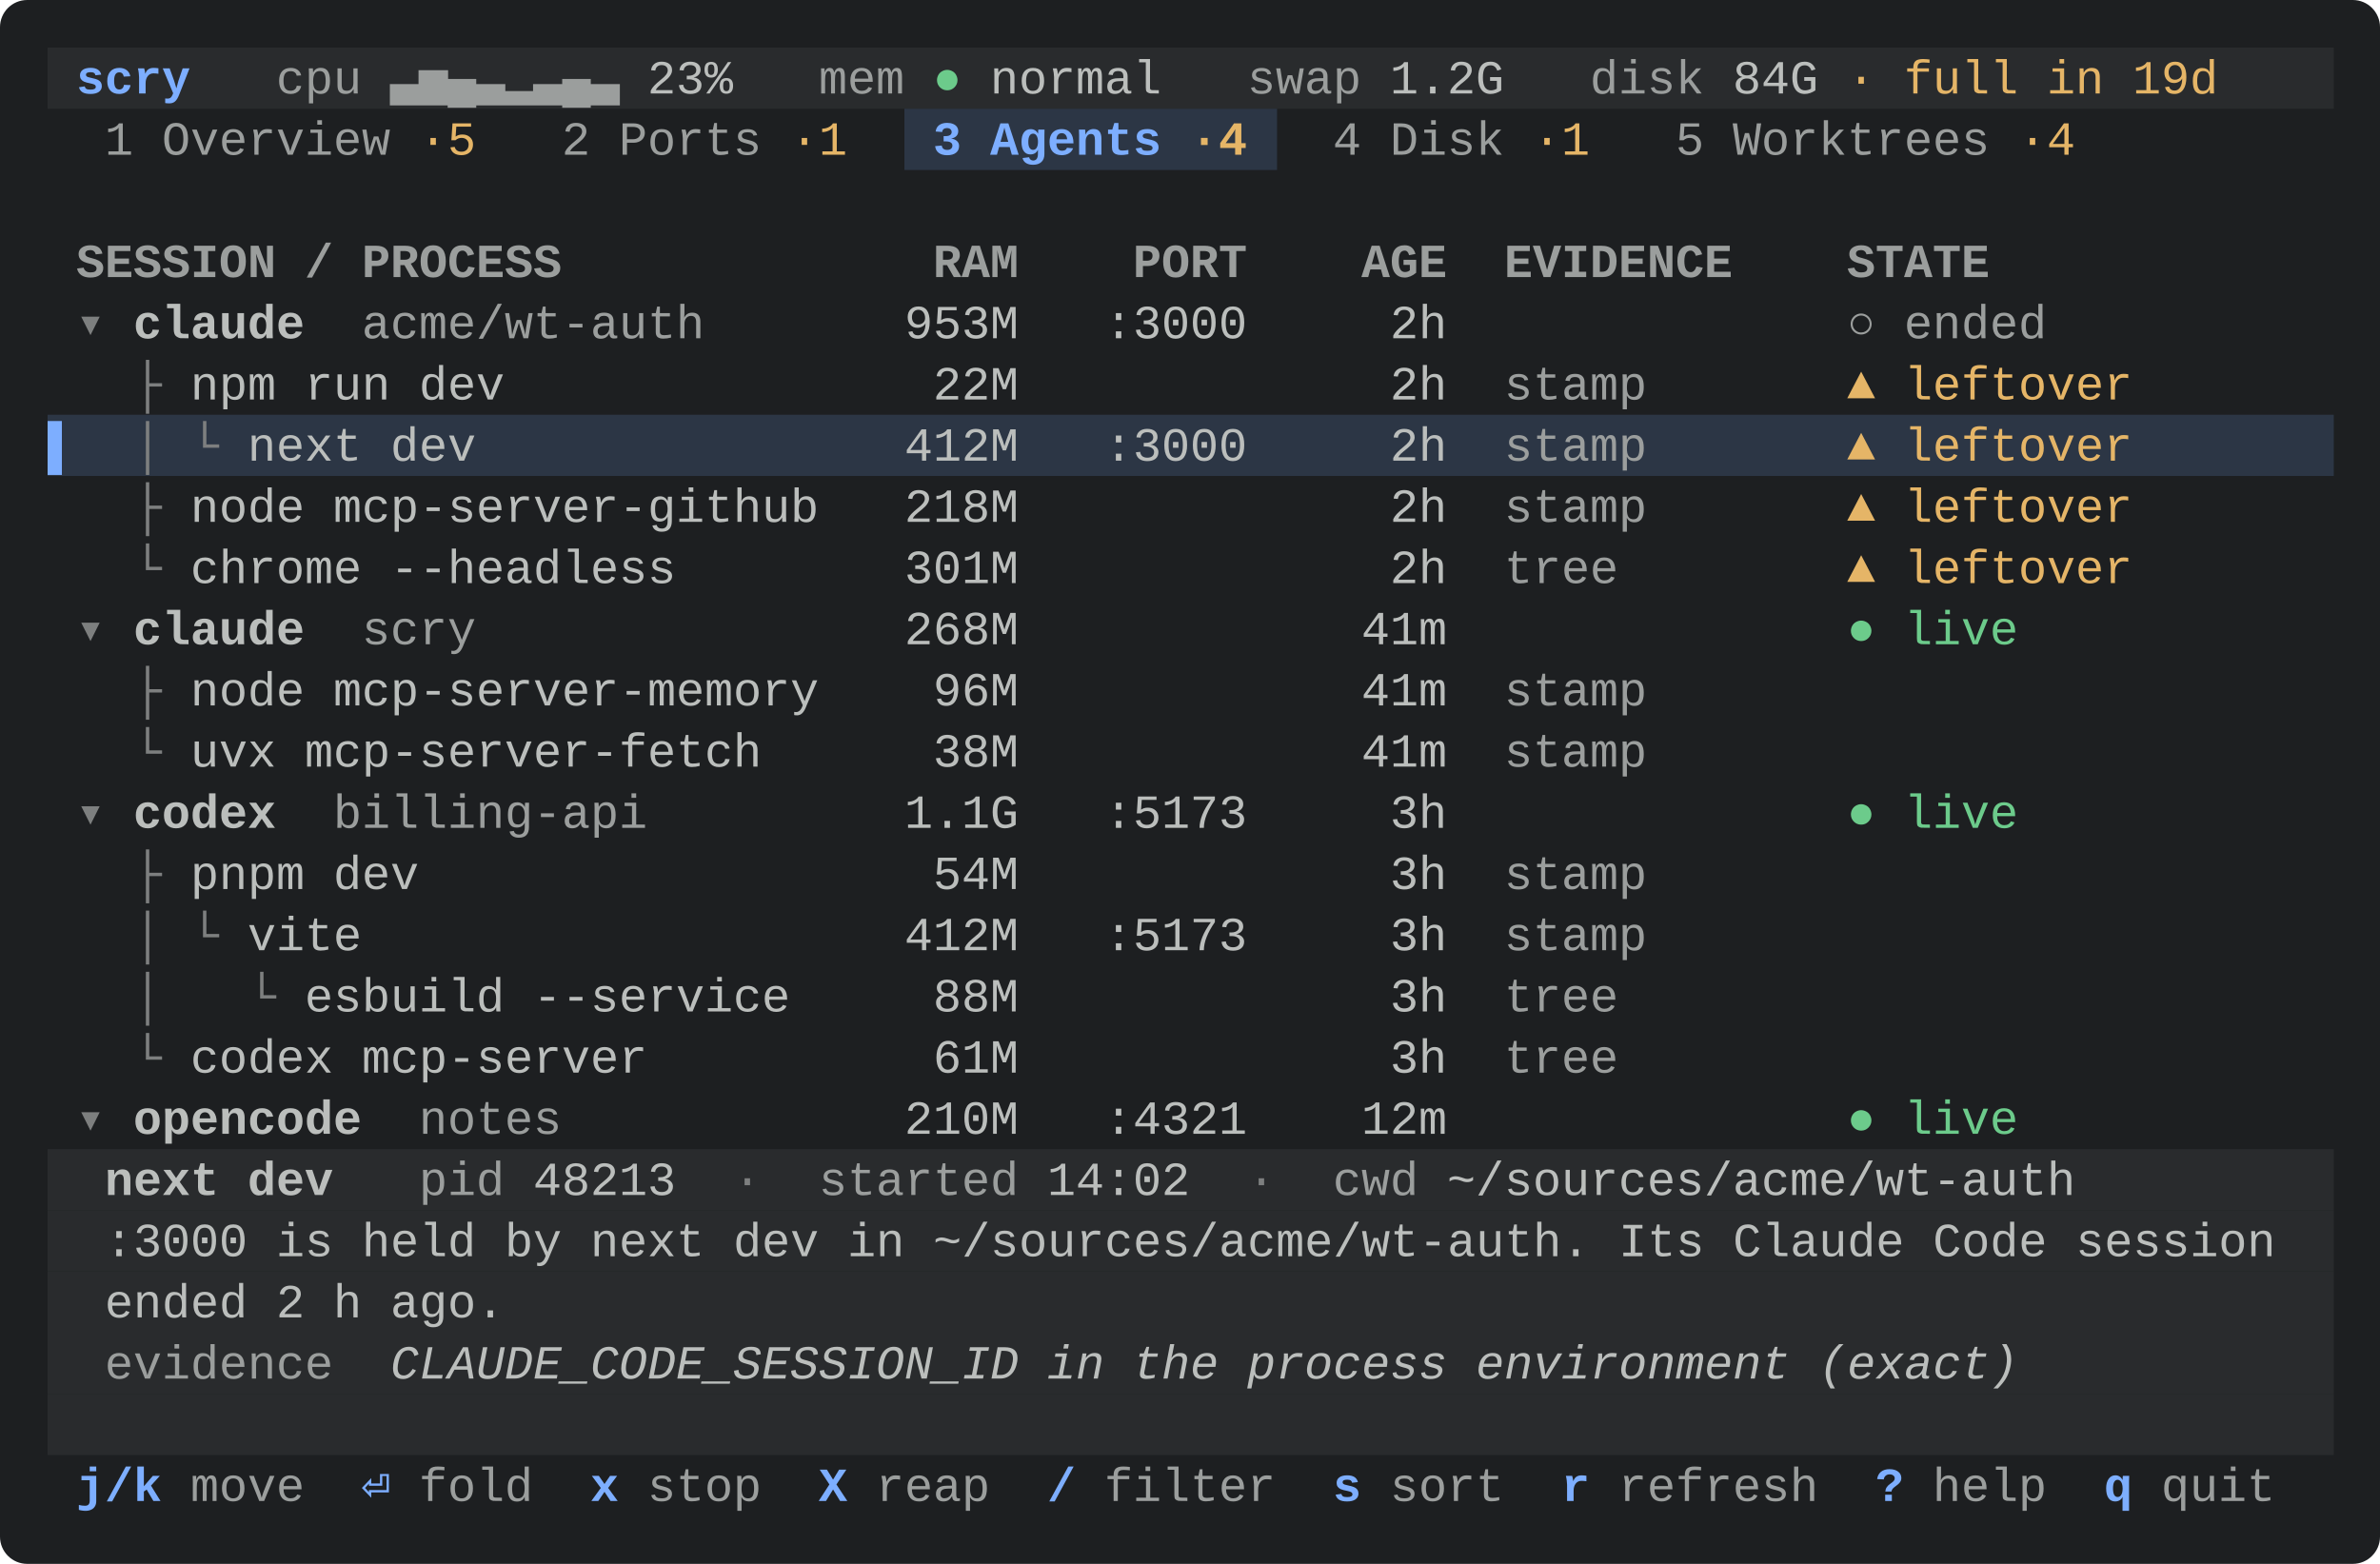
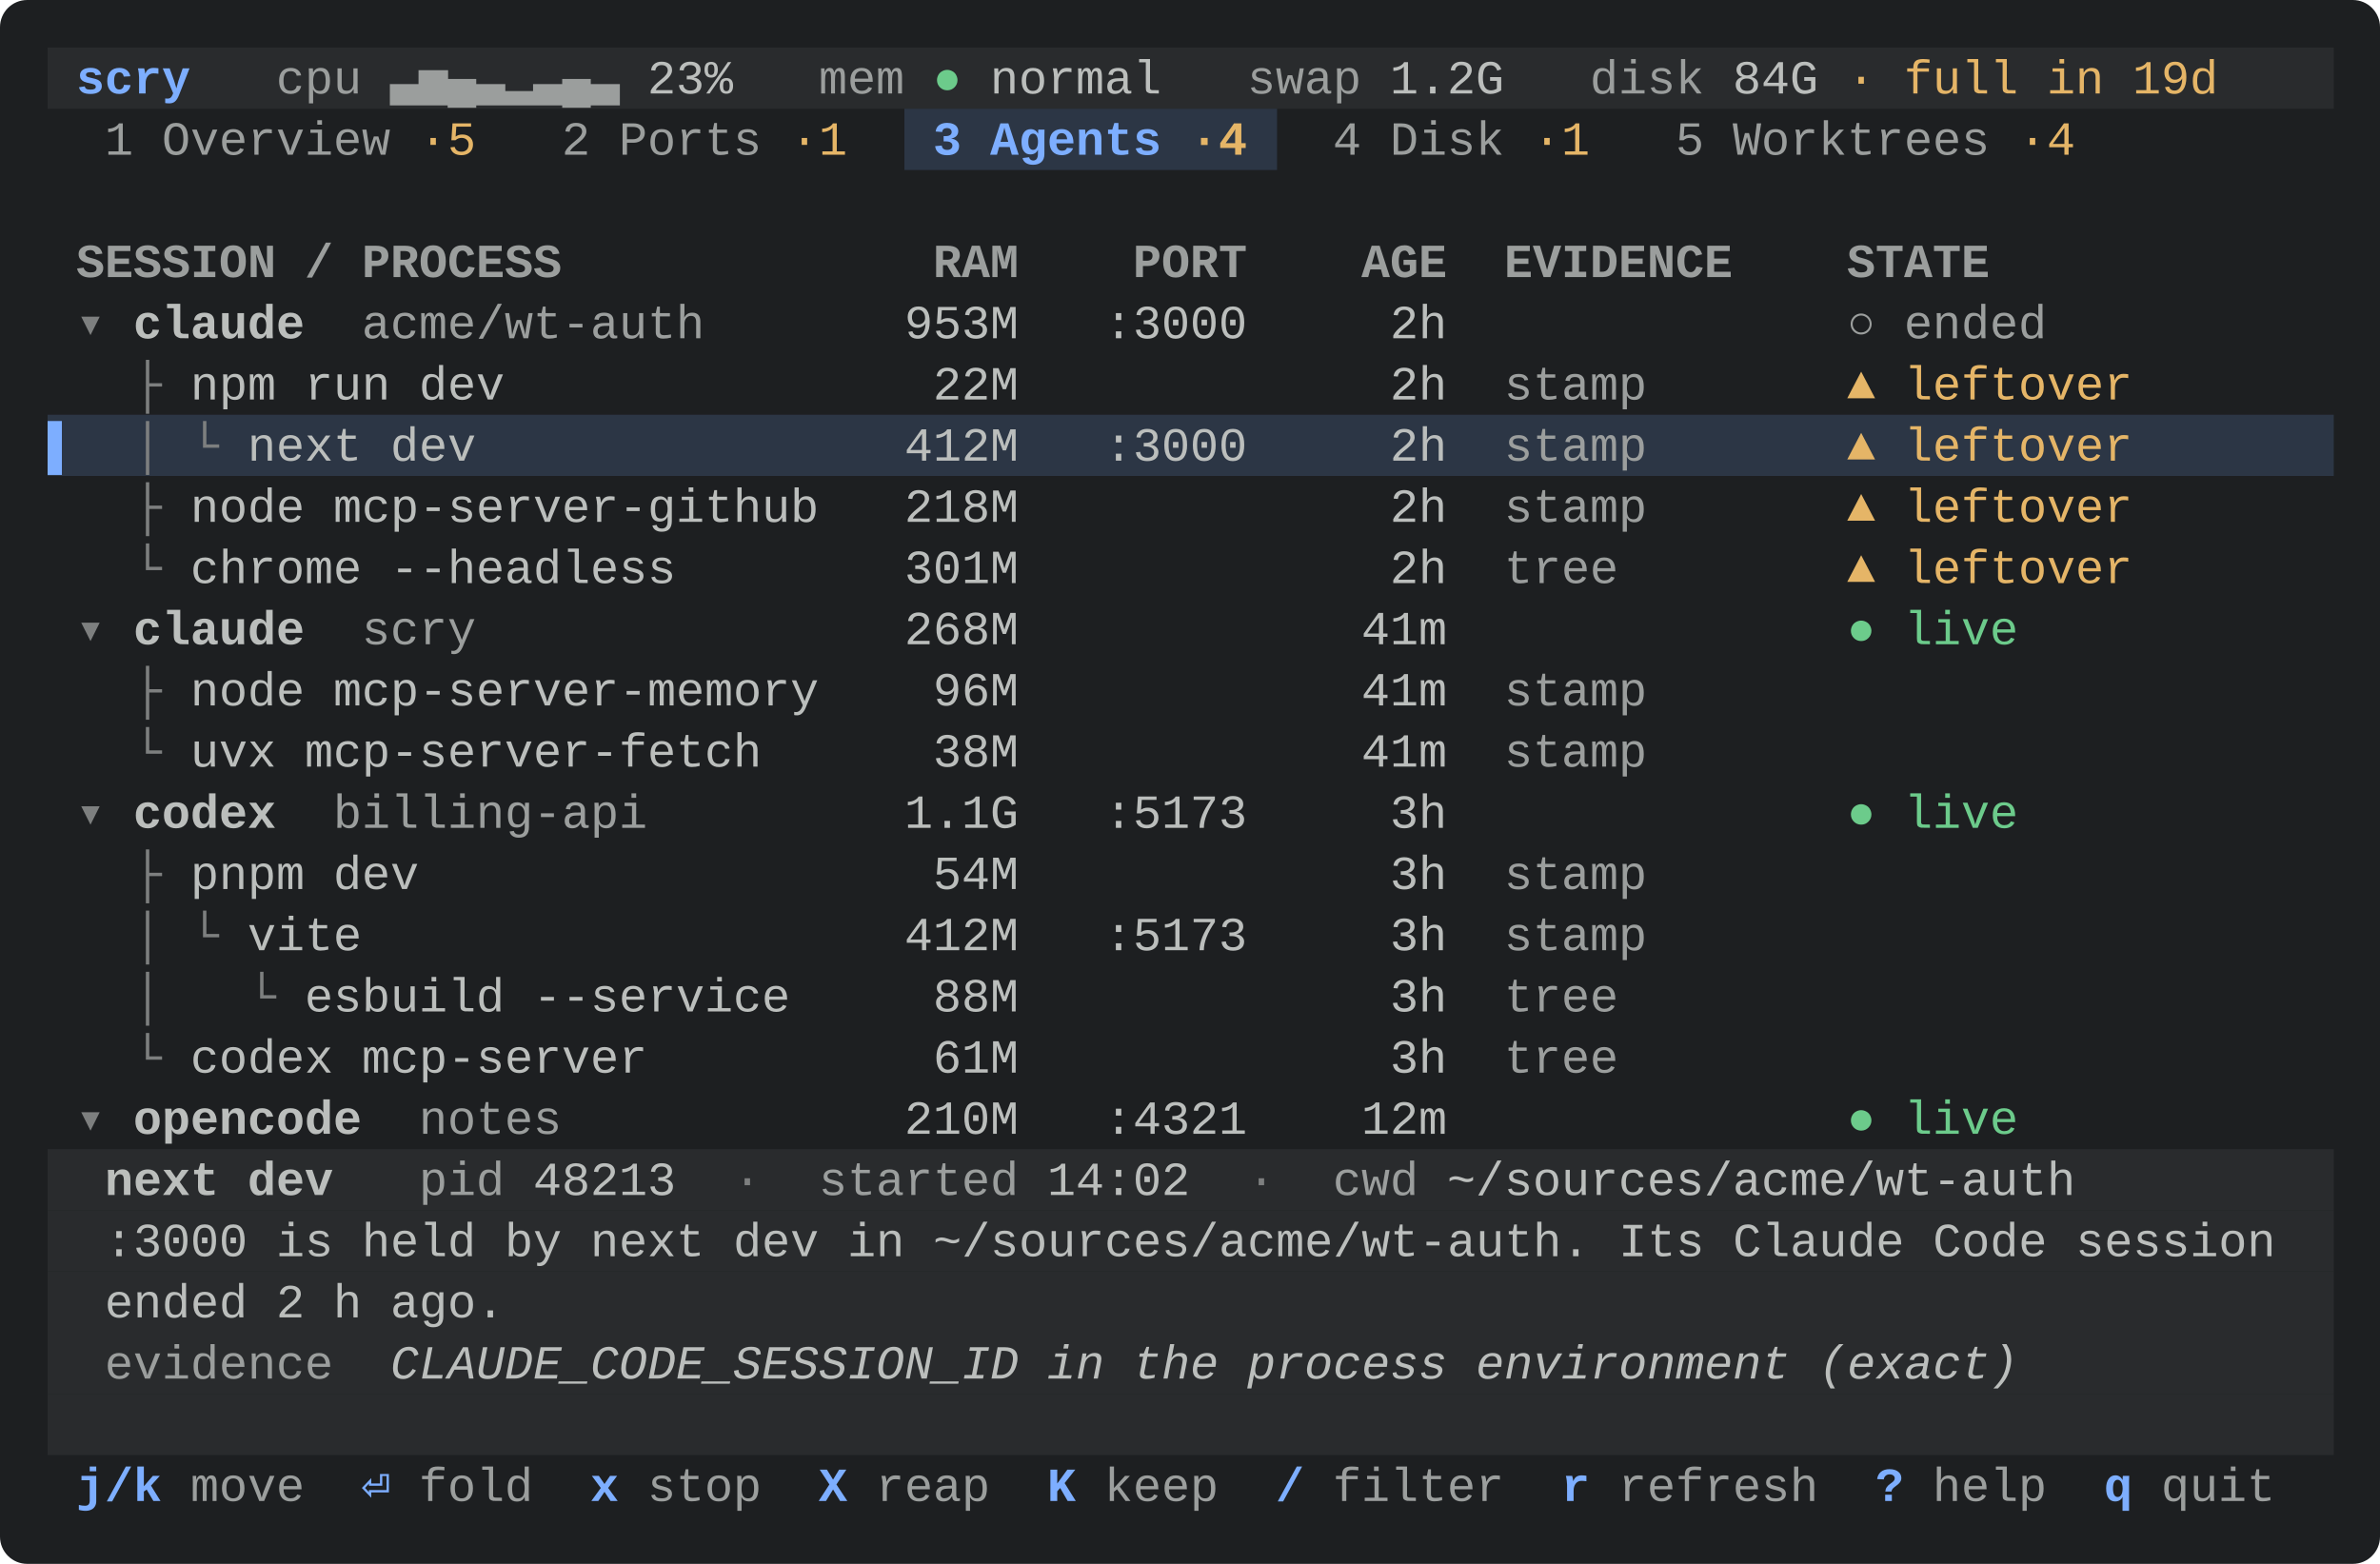
<svg xmlns="http://www.w3.org/2000/svg" width="700" height="460" viewBox="0 0 700 460">
  <style>text{font-family:ui-monospace,SFMono-Regular,"SF Mono",Menlo,Consolas,"Liberation Mono","DejaVu Sans Mono",monospace;font-size:14px;white-space:pre}</style>
  <rect width="700" height="460" rx="8" fill="#1d1f21" />
  <g transform="translate(14 14)">
    <rect x="0.0" y="0" width="672.4" height="18" fill="#292b2d" />
    <text x="8.4" y="13.5" fill="#7daeff" textLength="33.6" lengthAdjust="spacingAndGlyphs" xml:space="preserve" font-weight="700">scry</text>
    <text x="67.2" y="13.5" fill="#9b9e9d" textLength="100.8" lengthAdjust="spacingAndGlyphs" xml:space="preserve">cpu ▃▅▄▃▂▃▄▃</text>
    <text x="176.4" y="13.5" fill="#bbbebc" textLength="25.2" lengthAdjust="spacingAndGlyphs" xml:space="preserve">23%</text>
    <text x="226.8" y="13.5" fill="#9b9e9d" textLength="25.2" lengthAdjust="spacingAndGlyphs" xml:space="preserve">mem</text>
    <text x="260.4" y="13.5" fill="#6ccb8b" textLength="8.4" lengthAdjust="spacingAndGlyphs" xml:space="preserve">●</text>
    <text x="277.2" y="13.5" fill="#bbbebc" textLength="50.4" lengthAdjust="spacingAndGlyphs" xml:space="preserve">normal</text>
    <text x="352.8" y="13.5" fill="#9b9e9d" textLength="33.6" lengthAdjust="spacingAndGlyphs" xml:space="preserve">swap</text>
    <text x="394.8" y="13.5" fill="#bbbebc" textLength="33.6" lengthAdjust="spacingAndGlyphs" xml:space="preserve">1.2G</text>
    <text x="453.6" y="13.5" fill="#9b9e9d" textLength="33.6" lengthAdjust="spacingAndGlyphs" xml:space="preserve">disk</text>
    <text x="495.6" y="13.5" fill="#bbbebc" textLength="25.2" lengthAdjust="spacingAndGlyphs" xml:space="preserve">84G</text>
    <text x="529.2" y="13.5" fill="#e5b567" textLength="109.2" lengthAdjust="spacingAndGlyphs" xml:space="preserve">· full in 19d</text>
    <rect x="252.0" y="18" width="109.6" height="18" fill="#2c3645" />
    <text x="16.8" y="31.5" fill="#9b9e9d" textLength="84.0" lengthAdjust="spacingAndGlyphs" xml:space="preserve">1 Overview</text>
    <text x="109.2" y="31.5" fill="#e5b567" textLength="16.8" lengthAdjust="spacingAndGlyphs" xml:space="preserve">·5</text>
    <text x="151.2" y="31.5" fill="#9b9e9d" textLength="58.8" lengthAdjust="spacingAndGlyphs" xml:space="preserve">2 Ports</text>
    <text x="218.4" y="31.5" fill="#e5b567" textLength="16.8" lengthAdjust="spacingAndGlyphs" xml:space="preserve">·1</text>
    <text x="260.4" y="31.5" fill="#7daeff" textLength="67.2" lengthAdjust="spacingAndGlyphs" xml:space="preserve" font-weight="700">3 Agents</text>
    <text x="336.0" y="31.5" fill="#e5b567" textLength="16.8" lengthAdjust="spacingAndGlyphs" xml:space="preserve" font-weight="700">·4</text>
    <text x="378.0" y="31.5" fill="#9b9e9d" textLength="50.4" lengthAdjust="spacingAndGlyphs" xml:space="preserve">4 Disk</text>
    <text x="436.8" y="31.5" fill="#e5b567" textLength="16.8" lengthAdjust="spacingAndGlyphs" xml:space="preserve">·1</text>
    <text x="478.8" y="31.5" fill="#9b9e9d" textLength="92.4" lengthAdjust="spacingAndGlyphs" xml:space="preserve">5 Worktrees</text>
    <text x="579.6" y="31.5" fill="#e5b567" textLength="16.8" lengthAdjust="spacingAndGlyphs" xml:space="preserve">·4</text>
    <text x="8.4" y="67.5" fill="#9b9e9d" textLength="142.8" lengthAdjust="spacingAndGlyphs" xml:space="preserve" font-weight="700">SESSION / PROCESS</text>
    <text x="260.4" y="67.5" fill="#9b9e9d" textLength="25.2" lengthAdjust="spacingAndGlyphs" xml:space="preserve" font-weight="700">RAM</text>
    <text x="319.2" y="67.5" fill="#9b9e9d" textLength="33.6" lengthAdjust="spacingAndGlyphs" xml:space="preserve" font-weight="700">PORT</text>
    <text x="386.4" y="67.5" fill="#9b9e9d" textLength="25.2" lengthAdjust="spacingAndGlyphs" xml:space="preserve" font-weight="700">AGE</text>
    <text x="428.4" y="67.5" fill="#9b9e9d" textLength="67.2" lengthAdjust="spacingAndGlyphs" xml:space="preserve" font-weight="700">EVIDENCE</text>
    <text x="529.2" y="67.5" fill="#9b9e9d" textLength="42.0" lengthAdjust="spacingAndGlyphs" xml:space="preserve" font-weight="700">STATE</text>
    <text x="8.4" y="85.5" fill="#7d7f7f" textLength="8.4" lengthAdjust="spacingAndGlyphs" xml:space="preserve">▾</text>
    <text x="25.2" y="85.5" fill="#bbbebc" textLength="50.4" lengthAdjust="spacingAndGlyphs" xml:space="preserve" font-weight="700">claude</text>
    <text x="92.4" y="85.5" fill="#9b9e9d" textLength="100.8" lengthAdjust="spacingAndGlyphs" xml:space="preserve">acme/wt-auth</text>
    <text x="252.0" y="85.5" fill="#bbbebc" textLength="33.6" lengthAdjust="spacingAndGlyphs" xml:space="preserve">953M</text>
    <text x="310.8" y="85.5" fill="#bbbebc" textLength="42.0" lengthAdjust="spacingAndGlyphs" xml:space="preserve">:3000</text>
    <text x="394.8" y="85.5" fill="#bbbebc" textLength="16.8" lengthAdjust="spacingAndGlyphs" xml:space="preserve">2h</text>
    <text x="529.2" y="85.5" fill="#9b9e9d" textLength="58.8" lengthAdjust="spacingAndGlyphs" xml:space="preserve">○ ended</text>
    <text x="25.2" y="103.5" fill="#7d7f7f" textLength="8.4" lengthAdjust="spacingAndGlyphs" xml:space="preserve">├</text>
    <text x="42.0" y="103.5" fill="#bbbebc" textLength="92.4" lengthAdjust="spacingAndGlyphs" xml:space="preserve">npm run dev</text>
    <text x="260.4" y="103.5" fill="#bbbebc" textLength="25.2" lengthAdjust="spacingAndGlyphs" xml:space="preserve">22M</text>
    <text x="394.8" y="103.5" fill="#bbbebc" textLength="16.8" lengthAdjust="spacingAndGlyphs" xml:space="preserve">2h</text>
    <text x="428.4" y="103.5" fill="#9b9e9d" textLength="42.0" lengthAdjust="spacingAndGlyphs" xml:space="preserve">stamp</text>
    <text x="529.2" y="103.5" fill="#e5b567" textLength="84.0" lengthAdjust="spacingAndGlyphs" xml:space="preserve">▲ leftover</text>
    <rect x="0.0" y="108" width="672.4" height="18" fill="#2c3645" />
    <text x="0.0" y="121.5" fill="#7daeff" textLength="8.4" lengthAdjust="spacingAndGlyphs" xml:space="preserve">▌</text>
    <text x="25.2" y="121.5" fill="#7d7f7f" textLength="25.2" lengthAdjust="spacingAndGlyphs" xml:space="preserve">│ └</text>
    <text x="58.8" y="121.5" fill="#bbbebc" textLength="67.2" lengthAdjust="spacingAndGlyphs" xml:space="preserve">next dev</text>
    <text x="252.0" y="121.5" fill="#bbbebc" textLength="33.6" lengthAdjust="spacingAndGlyphs" xml:space="preserve">412M</text>
    <text x="310.8" y="121.5" fill="#bbbebc" textLength="42.0" lengthAdjust="spacingAndGlyphs" xml:space="preserve">:3000</text>
    <text x="394.8" y="121.5" fill="#bbbebc" textLength="16.8" lengthAdjust="spacingAndGlyphs" xml:space="preserve">2h</text>
    <text x="428.4" y="121.5" fill="#9b9e9d" textLength="42.0" lengthAdjust="spacingAndGlyphs" xml:space="preserve">stamp</text>
    <text x="529.2" y="121.5" fill="#e5b567" textLength="84.0" lengthAdjust="spacingAndGlyphs" xml:space="preserve">▲ leftover</text>
    <text x="25.2" y="139.5" fill="#7d7f7f" textLength="8.4" lengthAdjust="spacingAndGlyphs" xml:space="preserve">├</text>
    <text x="42.0" y="139.5" fill="#bbbebc" textLength="184.8" lengthAdjust="spacingAndGlyphs" xml:space="preserve">node mcp-server-github</text>
    <text x="252.0" y="139.5" fill="#bbbebc" textLength="33.6" lengthAdjust="spacingAndGlyphs" xml:space="preserve">218M</text>
    <text x="394.8" y="139.5" fill="#bbbebc" textLength="16.8" lengthAdjust="spacingAndGlyphs" xml:space="preserve">2h</text>
    <text x="428.4" y="139.5" fill="#9b9e9d" textLength="42.0" lengthAdjust="spacingAndGlyphs" xml:space="preserve">stamp</text>
    <text x="529.2" y="139.5" fill="#e5b567" textLength="84.0" lengthAdjust="spacingAndGlyphs" xml:space="preserve">▲ leftover</text>
    <text x="25.2" y="157.5" fill="#7d7f7f" textLength="8.4" lengthAdjust="spacingAndGlyphs" xml:space="preserve">└</text>
    <text x="42.0" y="157.5" fill="#bbbebc" textLength="142.8" lengthAdjust="spacingAndGlyphs" xml:space="preserve">chrome --headless</text>
    <text x="252.0" y="157.5" fill="#bbbebc" textLength="33.6" lengthAdjust="spacingAndGlyphs" xml:space="preserve">301M</text>
    <text x="394.8" y="157.5" fill="#bbbebc" textLength="16.8" lengthAdjust="spacingAndGlyphs" xml:space="preserve">2h</text>
    <text x="428.4" y="157.5" fill="#9b9e9d" textLength="33.6" lengthAdjust="spacingAndGlyphs" xml:space="preserve">tree</text>
    <text x="529.2" y="157.5" fill="#e5b567" textLength="84.0" lengthAdjust="spacingAndGlyphs" xml:space="preserve">▲ leftover</text>
    <text x="8.4" y="175.5" fill="#7d7f7f" textLength="8.4" lengthAdjust="spacingAndGlyphs" xml:space="preserve">▾</text>
    <text x="25.2" y="175.5" fill="#bbbebc" textLength="50.4" lengthAdjust="spacingAndGlyphs" xml:space="preserve" font-weight="700">claude</text>
    <text x="92.4" y="175.5" fill="#9b9e9d" textLength="33.6" lengthAdjust="spacingAndGlyphs" xml:space="preserve">scry</text>
    <text x="252.0" y="175.5" fill="#bbbebc" textLength="33.6" lengthAdjust="spacingAndGlyphs" xml:space="preserve">268M</text>
    <text x="386.4" y="175.5" fill="#bbbebc" textLength="25.2" lengthAdjust="spacingAndGlyphs" xml:space="preserve">41m</text>
    <text x="529.2" y="175.5" fill="#6ccb8b" textLength="50.4" lengthAdjust="spacingAndGlyphs" xml:space="preserve">● live</text>
    <text x="25.2" y="193.5" fill="#7d7f7f" textLength="8.4" lengthAdjust="spacingAndGlyphs" xml:space="preserve">├</text>
    <text x="42.0" y="193.5" fill="#bbbebc" textLength="184.8" lengthAdjust="spacingAndGlyphs" xml:space="preserve">node mcp-server-memory</text>
    <text x="260.4" y="193.5" fill="#bbbebc" textLength="25.2" lengthAdjust="spacingAndGlyphs" xml:space="preserve">96M</text>
    <text x="386.4" y="193.5" fill="#bbbebc" textLength="25.2" lengthAdjust="spacingAndGlyphs" xml:space="preserve">41m</text>
    <text x="428.4" y="193.5" fill="#9b9e9d" textLength="42.0" lengthAdjust="spacingAndGlyphs" xml:space="preserve">stamp</text>
    <text x="25.2" y="211.5" fill="#7d7f7f" textLength="8.4" lengthAdjust="spacingAndGlyphs" xml:space="preserve">└</text>
    <text x="42.0" y="211.5" fill="#bbbebc" textLength="168.0" lengthAdjust="spacingAndGlyphs" xml:space="preserve">uvx mcp-server-fetch</text>
    <text x="260.4" y="211.5" fill="#bbbebc" textLength="25.2" lengthAdjust="spacingAndGlyphs" xml:space="preserve">38M</text>
    <text x="386.4" y="211.5" fill="#bbbebc" textLength="25.2" lengthAdjust="spacingAndGlyphs" xml:space="preserve">41m</text>
    <text x="428.4" y="211.5" fill="#9b9e9d" textLength="42.0" lengthAdjust="spacingAndGlyphs" xml:space="preserve">stamp</text>
    <text x="8.4" y="229.5" fill="#7d7f7f" textLength="8.4" lengthAdjust="spacingAndGlyphs" xml:space="preserve">▾</text>
    <text x="25.2" y="229.5" fill="#bbbebc" textLength="42.0" lengthAdjust="spacingAndGlyphs" xml:space="preserve" font-weight="700">codex</text>
    <text x="84.0" y="229.5" fill="#9b9e9d" textLength="92.4" lengthAdjust="spacingAndGlyphs" xml:space="preserve">billing-api</text>
    <text x="252.0" y="229.5" fill="#bbbebc" textLength="33.6" lengthAdjust="spacingAndGlyphs" xml:space="preserve">1.1G</text>
    <text x="310.8" y="229.5" fill="#bbbebc" textLength="42.0" lengthAdjust="spacingAndGlyphs" xml:space="preserve">:5173</text>
    <text x="394.8" y="229.5" fill="#bbbebc" textLength="16.8" lengthAdjust="spacingAndGlyphs" xml:space="preserve">3h</text>
    <text x="529.2" y="229.5" fill="#6ccb8b" textLength="50.4" lengthAdjust="spacingAndGlyphs" xml:space="preserve">● live</text>
    <text x="25.2" y="247.5" fill="#7d7f7f" textLength="8.4" lengthAdjust="spacingAndGlyphs" xml:space="preserve">├</text>
    <text x="42.0" y="247.5" fill="#bbbebc" textLength="67.2" lengthAdjust="spacingAndGlyphs" xml:space="preserve">pnpm dev</text>
    <text x="260.4" y="247.5" fill="#bbbebc" textLength="25.2" lengthAdjust="spacingAndGlyphs" xml:space="preserve">54M</text>
    <text x="394.8" y="247.5" fill="#bbbebc" textLength="16.8" lengthAdjust="spacingAndGlyphs" xml:space="preserve">3h</text>
    <text x="428.4" y="247.5" fill="#9b9e9d" textLength="42.0" lengthAdjust="spacingAndGlyphs" xml:space="preserve">stamp</text>
    <text x="25.2" y="265.5" fill="#7d7f7f" textLength="25.2" lengthAdjust="spacingAndGlyphs" xml:space="preserve">│ └</text>
    <text x="58.8" y="265.5" fill="#bbbebc" textLength="33.6" lengthAdjust="spacingAndGlyphs" xml:space="preserve">vite</text>
    <text x="252.0" y="265.5" fill="#bbbebc" textLength="33.6" lengthAdjust="spacingAndGlyphs" xml:space="preserve">412M</text>
    <text x="310.8" y="265.5" fill="#bbbebc" textLength="42.0" lengthAdjust="spacingAndGlyphs" xml:space="preserve">:5173</text>
    <text x="394.8" y="265.5" fill="#bbbebc" textLength="16.8" lengthAdjust="spacingAndGlyphs" xml:space="preserve">3h</text>
    <text x="428.4" y="265.5" fill="#9b9e9d" textLength="42.0" lengthAdjust="spacingAndGlyphs" xml:space="preserve">stamp</text>
    <text x="25.2" y="283.5" fill="#7d7f7f" textLength="8.4" lengthAdjust="spacingAndGlyphs" xml:space="preserve">│</text>
    <text x="58.8" y="283.5" fill="#7d7f7f" textLength="8.4" lengthAdjust="spacingAndGlyphs" xml:space="preserve">└</text>
    <text x="75.6" y="283.5" fill="#bbbebc" textLength="142.8" lengthAdjust="spacingAndGlyphs" xml:space="preserve">esbuild --service</text>
    <text x="260.4" y="283.5" fill="#bbbebc" textLength="25.2" lengthAdjust="spacingAndGlyphs" xml:space="preserve">88M</text>
    <text x="394.8" y="283.5" fill="#bbbebc" textLength="16.8" lengthAdjust="spacingAndGlyphs" xml:space="preserve">3h</text>
    <text x="428.4" y="283.5" fill="#9b9e9d" textLength="33.6" lengthAdjust="spacingAndGlyphs" xml:space="preserve">tree</text>
    <text x="25.2" y="301.5" fill="#7d7f7f" textLength="8.4" lengthAdjust="spacingAndGlyphs" xml:space="preserve">└</text>
    <text x="42.0" y="301.5" fill="#bbbebc" textLength="134.4" lengthAdjust="spacingAndGlyphs" xml:space="preserve">codex mcp-server</text>
    <text x="260.4" y="301.5" fill="#bbbebc" textLength="25.2" lengthAdjust="spacingAndGlyphs" xml:space="preserve">61M</text>
    <text x="394.8" y="301.5" fill="#bbbebc" textLength="16.8" lengthAdjust="spacingAndGlyphs" xml:space="preserve">3h</text>
    <text x="428.4" y="301.5" fill="#9b9e9d" textLength="33.6" lengthAdjust="spacingAndGlyphs" xml:space="preserve">tree</text>
    <text x="8.4" y="319.5" fill="#7d7f7f" textLength="8.4" lengthAdjust="spacingAndGlyphs" xml:space="preserve">▾</text>
    <text x="25.2" y="319.5" fill="#bbbebc" textLength="67.2" lengthAdjust="spacingAndGlyphs" xml:space="preserve" font-weight="700">opencode</text>
    <text x="109.2" y="319.5" fill="#9b9e9d" textLength="42.0" lengthAdjust="spacingAndGlyphs" xml:space="preserve">notes</text>
    <text x="252.0" y="319.5" fill="#bbbebc" textLength="33.6" lengthAdjust="spacingAndGlyphs" xml:space="preserve">210M</text>
    <text x="310.8" y="319.5" fill="#bbbebc" textLength="42.0" lengthAdjust="spacingAndGlyphs" xml:space="preserve">:4321</text>
    <text x="386.4" y="319.5" fill="#bbbebc" textLength="25.2" lengthAdjust="spacingAndGlyphs" xml:space="preserve">12m</text>
    <text x="529.2" y="319.5" fill="#6ccb8b" textLength="50.4" lengthAdjust="spacingAndGlyphs" xml:space="preserve">● live</text>
    <rect x="0.0" y="324" width="672.4" height="18" fill="#292b2d" />
    <text x="16.8" y="337.5" fill="#bbbebc" textLength="67.2" lengthAdjust="spacingAndGlyphs" xml:space="preserve" font-weight="700">next dev</text>
    <text x="109.2" y="337.5" fill="#9b9e9d" textLength="25.2" lengthAdjust="spacingAndGlyphs" xml:space="preserve">pid</text>
    <text x="142.8" y="337.5" fill="#bbbebc" textLength="42.0" lengthAdjust="spacingAndGlyphs" xml:space="preserve">48213</text>
    <text x="201.6" y="337.5" fill="#7d7f7f" textLength="8.4" lengthAdjust="spacingAndGlyphs" xml:space="preserve">·</text>
    <text x="226.8" y="337.5" fill="#9b9e9d" textLength="58.8" lengthAdjust="spacingAndGlyphs" xml:space="preserve">started</text>
    <text x="294.0" y="337.5" fill="#bbbebc" textLength="42.0" lengthAdjust="spacingAndGlyphs" xml:space="preserve">14:02</text>
    <text x="352.8" y="337.5" fill="#7d7f7f" textLength="8.4" lengthAdjust="spacingAndGlyphs" xml:space="preserve">·</text>
    <text x="378.0" y="337.5" fill="#9b9e9d" textLength="25.2" lengthAdjust="spacingAndGlyphs" xml:space="preserve">cwd</text>
    <text x="411.6" y="337.5" fill="#bbbebc" textLength="184.8" lengthAdjust="spacingAndGlyphs" xml:space="preserve">~/sources/acme/wt-auth</text>
    <rect x="0.0" y="342" width="672.4" height="18" fill="#292b2d" />
    <text x="16.8" y="355.5" fill="#bbbebc" textLength="638.4" lengthAdjust="spacingAndGlyphs" xml:space="preserve">:3000 is held by next dev in ~/sources/acme/wt-auth. Its Claude Code session</text>
    <rect x="0.0" y="360" width="672.4" height="18" fill="#292b2d" />
    <text x="16.8" y="373.5" fill="#bbbebc" textLength="117.6" lengthAdjust="spacingAndGlyphs" xml:space="preserve">ended 2 h ago.</text>
    <rect x="0.0" y="378" width="672.4" height="18" fill="#292b2d" />
    <text x="16.8" y="391.5" fill="#9b9e9d" textLength="67.2" lengthAdjust="spacingAndGlyphs" xml:space="preserve">evidence</text>
    <text x="100.8" y="391.5" fill="#bbbebc" textLength="478.8" lengthAdjust="spacingAndGlyphs" xml:space="preserve" font-style="italic">CLAUDE_CODE_SESSION_ID in the process environment (exact)</text>
    <rect x="0.0" y="396" width="672.4" height="18" fill="#292b2d" />
    <text x="8.4" y="427.5" fill="#7daeff" textLength="25.2" lengthAdjust="spacingAndGlyphs" xml:space="preserve" font-weight="700">j/k</text>
    <text x="42.0" y="427.5" fill="#9b9e9d" textLength="33.6" lengthAdjust="spacingAndGlyphs" xml:space="preserve">move</text>
    <text x="92.4" y="427.5" fill="#7daeff" textLength="8.4" lengthAdjust="spacingAndGlyphs" xml:space="preserve" font-weight="700">⏎</text>
    <text x="109.2" y="427.5" fill="#9b9e9d" textLength="33.6" lengthAdjust="spacingAndGlyphs" xml:space="preserve">fold</text>
    <text x="159.6" y="427.5" fill="#7daeff" textLength="8.4" lengthAdjust="spacingAndGlyphs" xml:space="preserve" font-weight="700">x</text>
    <text x="176.4" y="427.5" fill="#9b9e9d" textLength="33.6" lengthAdjust="spacingAndGlyphs" xml:space="preserve">stop</text>
    <text x="226.8" y="427.5" fill="#7daeff" textLength="8.4" lengthAdjust="spacingAndGlyphs" xml:space="preserve" font-weight="700">X</text>
    <text x="243.6" y="427.5" fill="#9b9e9d" textLength="33.6" lengthAdjust="spacingAndGlyphs" xml:space="preserve">reap</text>
-     <text x="294.0" y="427.5" fill="#7daeff" textLength="8.4" lengthAdjust="spacingAndGlyphs" xml:space="preserve" font-weight="700">/</text>
-     <text x="310.8" y="427.5" fill="#9b9e9d" textLength="50.4" lengthAdjust="spacingAndGlyphs" xml:space="preserve">filter</text>
-     <text x="378.0" y="427.5" fill="#7daeff" textLength="8.4" lengthAdjust="spacingAndGlyphs" xml:space="preserve" font-weight="700">s</text>
-     <text x="394.8" y="427.5" fill="#9b9e9d" textLength="33.6" lengthAdjust="spacingAndGlyphs" xml:space="preserve">sort</text>
+     <text x="294.0" y="427.5" fill="#7daeff" textLength="8.4" lengthAdjust="spacingAndGlyphs" xml:space="preserve" font-weight="700">K</text>
+     <text x="310.8" y="427.5" fill="#9b9e9d" textLength="33.6" lengthAdjust="spacingAndGlyphs" xml:space="preserve">keep</text>
+     <text x="361.2" y="427.5" fill="#7daeff" textLength="8.4" lengthAdjust="spacingAndGlyphs" xml:space="preserve" font-weight="700">/</text>
+     <text x="378.0" y="427.5" fill="#9b9e9d" textLength="50.4" lengthAdjust="spacingAndGlyphs" xml:space="preserve">filter</text>
    <text x="445.2" y="427.5" fill="#7daeff" textLength="8.4" lengthAdjust="spacingAndGlyphs" xml:space="preserve" font-weight="700">r</text>
    <text x="462.0" y="427.5" fill="#9b9e9d" textLength="58.8" lengthAdjust="spacingAndGlyphs" xml:space="preserve">refresh</text>
    <text x="537.6" y="427.5" fill="#7daeff" textLength="8.4" lengthAdjust="spacingAndGlyphs" xml:space="preserve" font-weight="700">?</text>
    <text x="554.4" y="427.5" fill="#9b9e9d" textLength="33.6" lengthAdjust="spacingAndGlyphs" xml:space="preserve">help</text>
    <text x="604.8" y="427.5" fill="#7daeff" textLength="8.4" lengthAdjust="spacingAndGlyphs" xml:space="preserve" font-weight="700">q</text>
    <text x="621.6" y="427.5" fill="#9b9e9d" textLength="33.6" lengthAdjust="spacingAndGlyphs" xml:space="preserve">quit</text>
  </g>
</svg>
